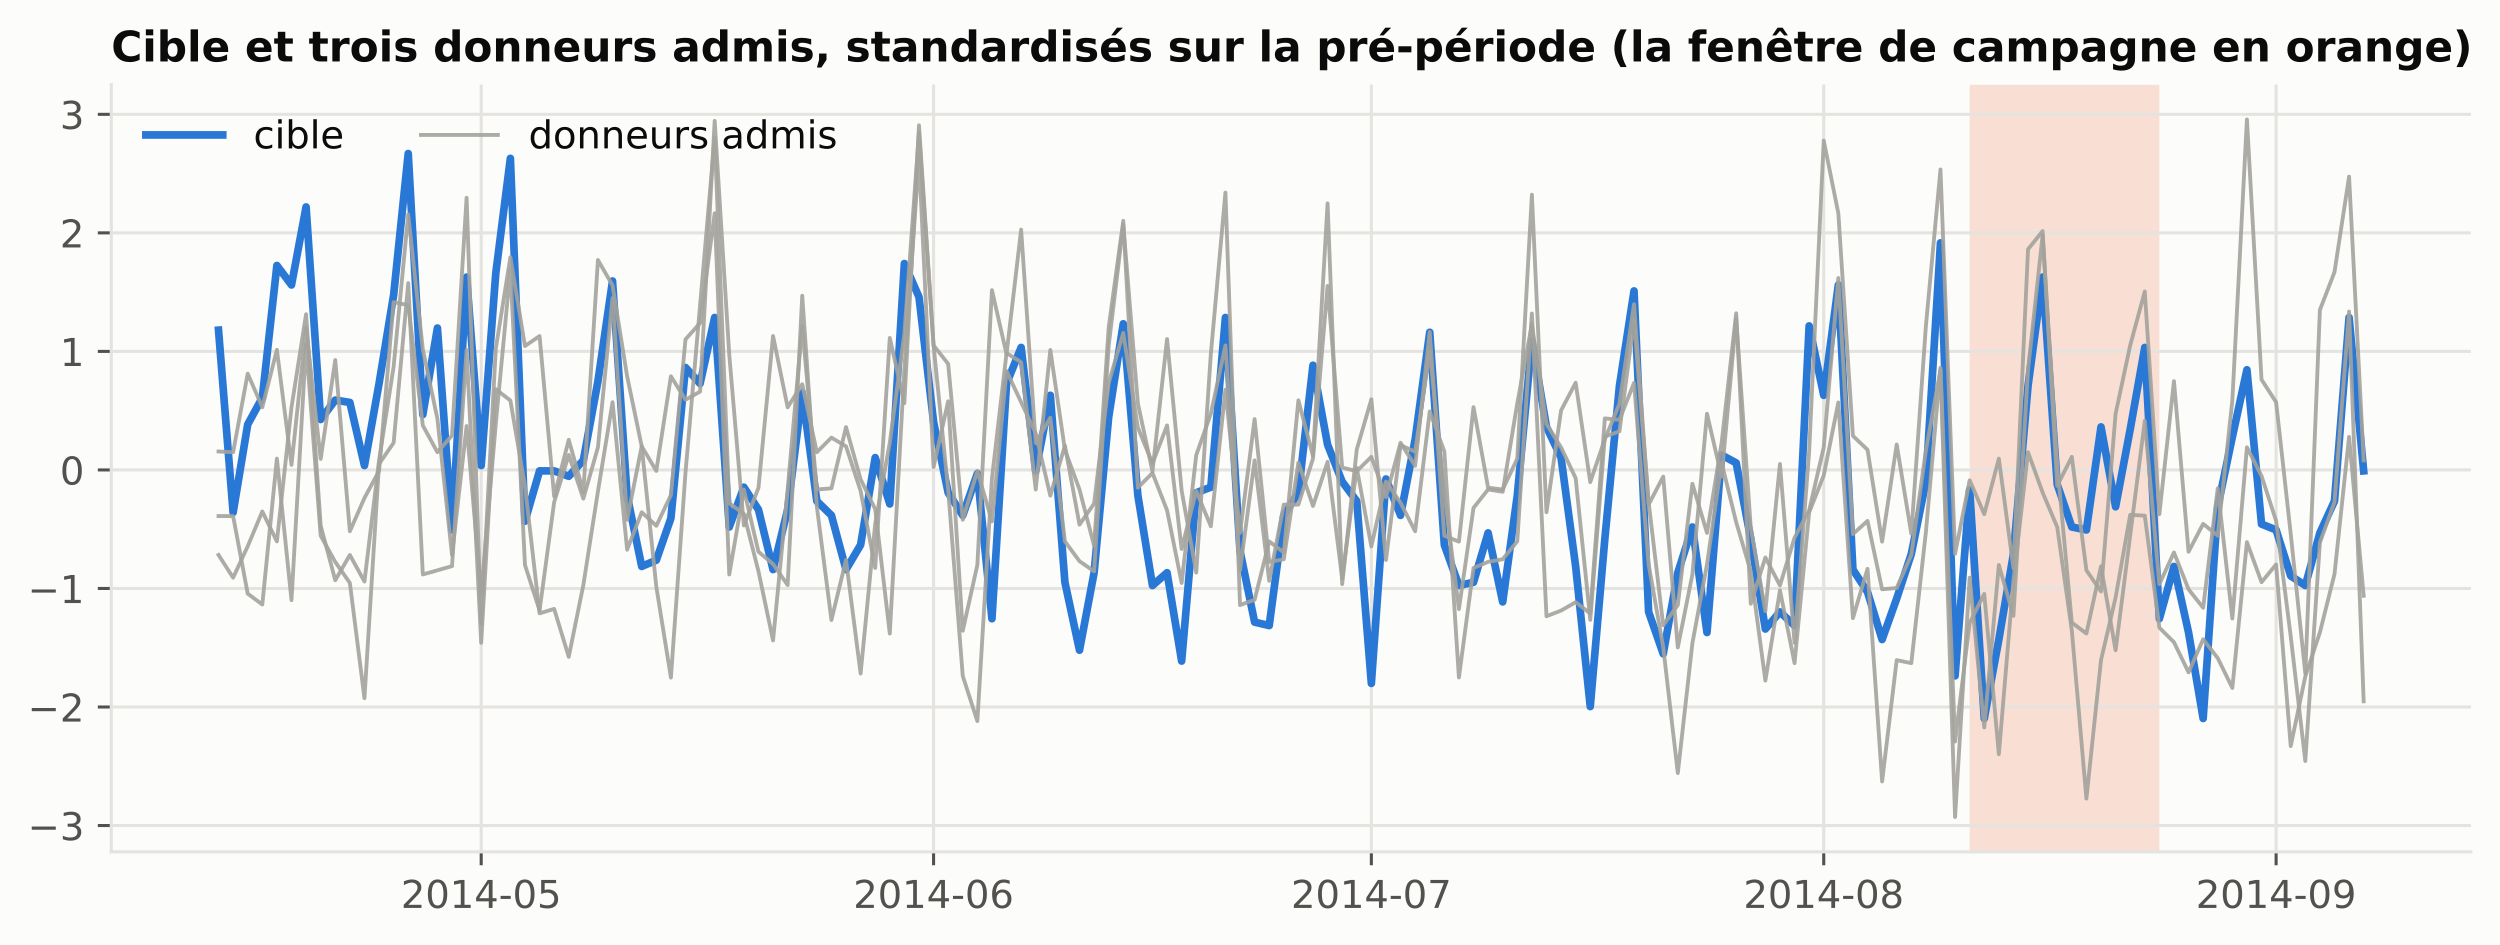
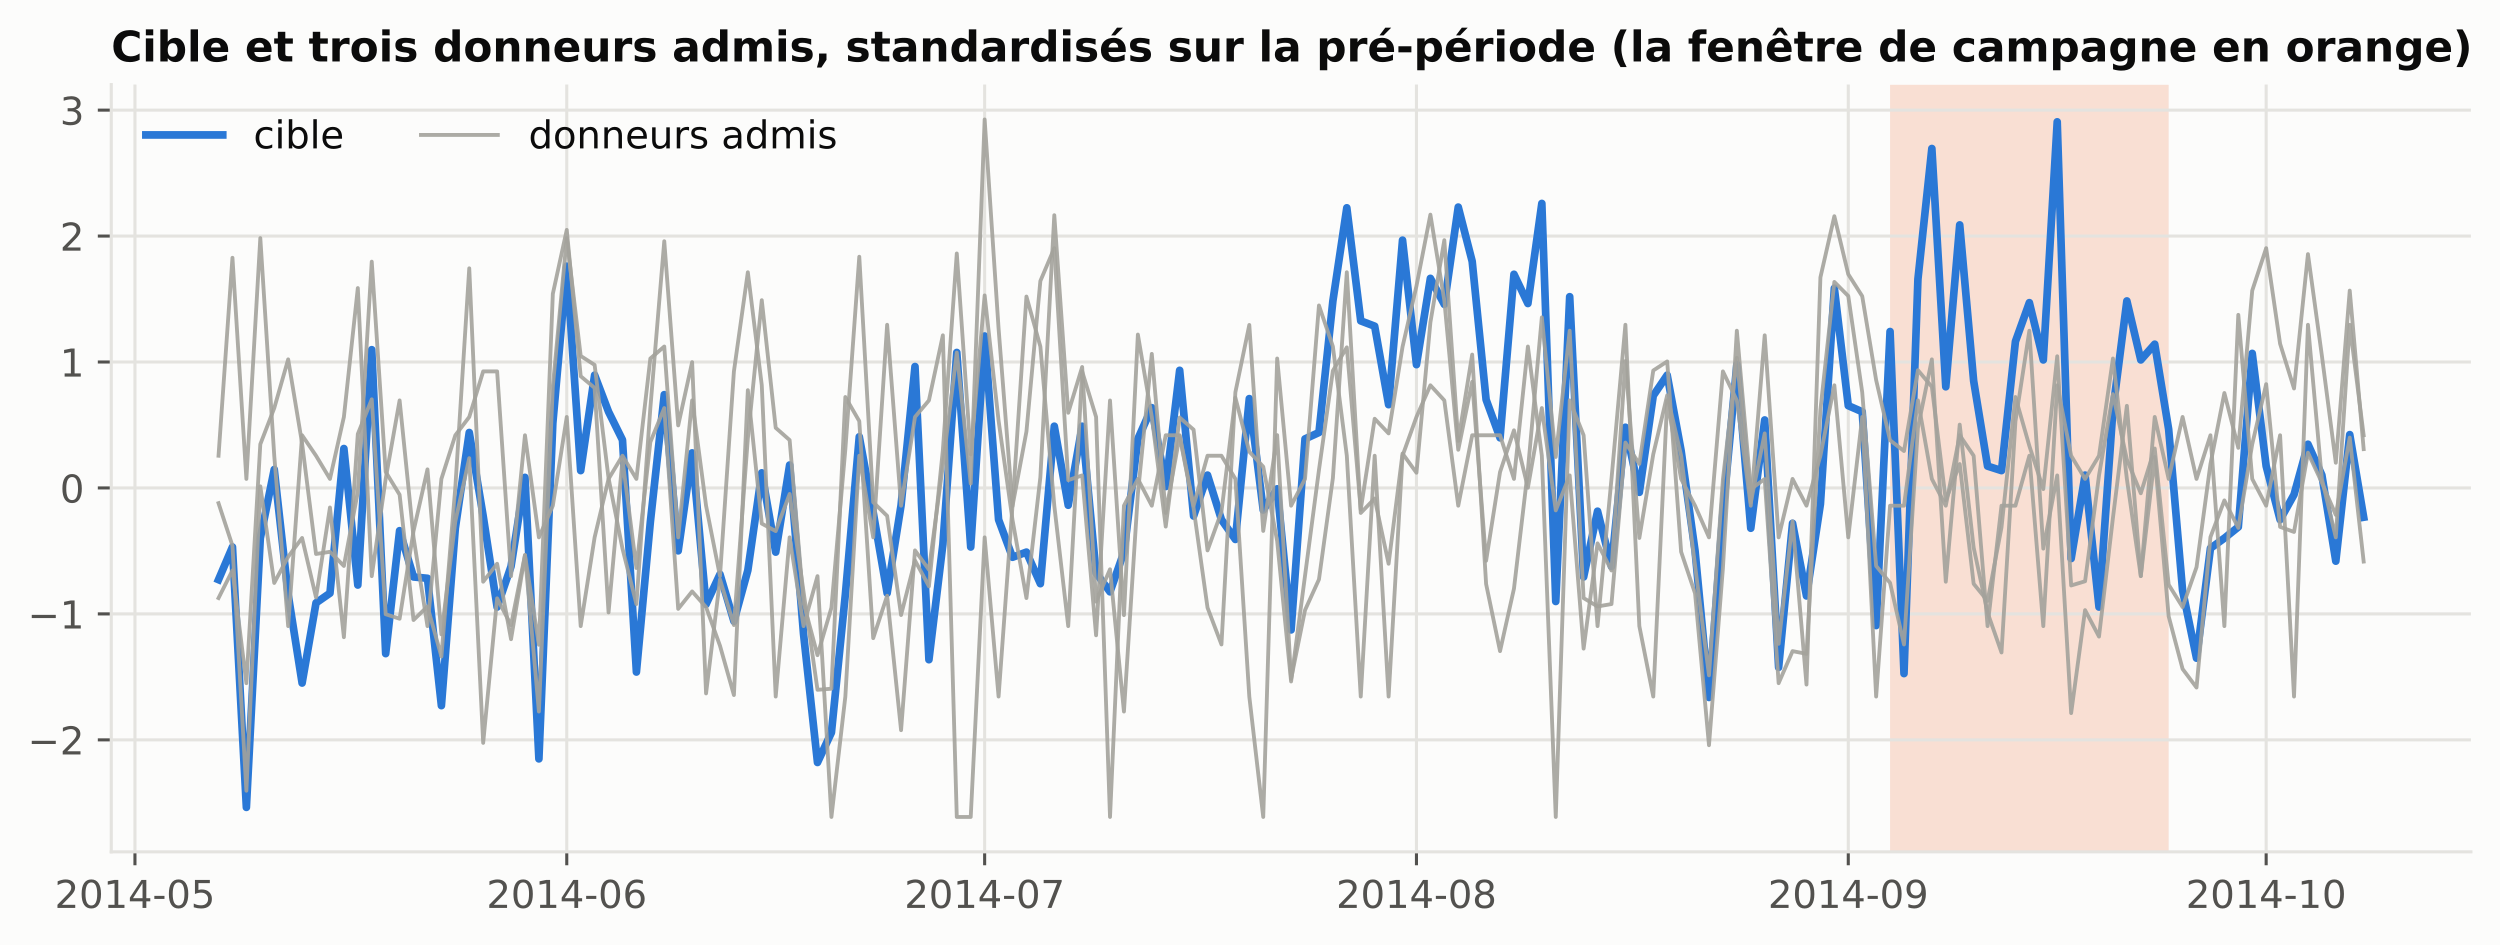
<svg xmlns="http://www.w3.org/2000/svg" xmlns:xlink="http://www.w3.org/1999/xlink" width="650.305pt" height="245.782pt" viewBox="0 0 650.305 245.782" version="1.1">
  <defs>
    <style type="text/css">*{stroke-linejoin: round; stroke-linecap: butt}</style>
  </defs>
  <g id="figure_1">
    <g id="patch_1">
      <path d="M 0 245.782  L 650.305 245.782  L 650.305 0  L 0 0  z " style="fill: #fcfcfb" />
    </g>
    <g id="axes_1">
      <g id="patch_2">
        <path d="M 28.942 221.582  L 642.742 221.582  L 642.742 21.998  L 28.942 21.998  z " style="fill: #fcfcfb" />
      </g>
      <g id="patch_3">
-         <path d="M 512.352 221.582  L 561.699 221.582  L 561.699 21.998  L 512.352 21.998  z " clip-path="url(#p6a2b6ba070)" style="fill: #eb6834; opacity: 0.2" />
+         <path d="M 491.647 221.582  L 564.115 221.582  L 564.115 21.998  L 491.647 21.998  z " clip-path="url(#p762bc5158d)" style="fill: #eb6834; opacity: 0.2" />
      </g>
      <g id="matplotlib.axis_1">
        <g id="xtick_1">
          <g id="line2d_1">
-             <path d="M 125.169 221.582  L 125.169 21.998  " clip-path="url(#p6a2b6ba070)" style="fill: none; stroke: #e4e3df; stroke-width: 0.8; stroke-linecap: square" />
+             <path d="M 35.102 221.582  L 35.102 21.998  " clip-path="url(#p762bc5158d)" style="fill: none; stroke: #e4e3df; stroke-width: 0.8; stroke-linecap: square" />
          </g>
          <g id="line2d_2">
            <defs>
-               <path id="m3f29c09514" d="M 0 0  L 0 3.5  " style="stroke: #52514e; stroke-width: 0.8" />
+               <path id="m2f8e281046" d="M 0 0  L 0 3.5  " style="stroke: #52514e; stroke-width: 0.8" />
            </defs>
            <g>
-               <use xlink:href="#m3f29c09514" x="125.169" y="221.582" style="fill: #52514e; stroke: #52514e; stroke-width: 0.8" />
+               <use xlink:href="#m2f8e281046" x="35.102" y="221.582" style="fill: #52514e; stroke: #52514e; stroke-width: 0.8" />
            </g>
          </g>
          <g id="text_1">
-             <text style="font-size: 10px; font-family: 'DejaVu Sans', 'Bitstream Vera Sans', 'Computer Modern Sans Serif', 'Lucida Grande', 'Verdana', 'Geneva', 'Lucid', 'Arial', 'Helvetica', 'Avant Garde', sans-serif; text-anchor: middle; fill: #52514e" x="125.169" y="236.18" transform="rotate(-0 125.1687 236.1799)">2014-05</text>
+             <text style="font-size: 10px; font-family: 'DejaVu Sans', 'Bitstream Vera Sans', 'Computer Modern Sans Serif', 'Lucida Grande', 'Verdana', 'Geneva', 'Lucid', 'Arial', 'Helvetica', 'Avant Garde', sans-serif; text-anchor: middle; fill: #52514e" x="35.102" y="236.18" transform="rotate(-0 35.10193 236.1799)">2014-05</text>
          </g>
        </g>
        <g id="xtick_2">
          <g id="line2d_3">
-             <path d="M 242.842 221.582  L 242.842 21.998  " clip-path="url(#p6a2b6ba070)" style="fill: none; stroke: #e4e3df; stroke-width: 0.8; stroke-linecap: square" />
+             <path d="M 147.427 221.582  L 147.427 21.998  " clip-path="url(#p762bc5158d)" style="fill: none; stroke: #e4e3df; stroke-width: 0.8; stroke-linecap: square" />
          </g>
          <g id="line2d_4">
            <g>
-               <use xlink:href="#m3f29c09514" x="242.842" y="221.582" style="fill: #52514e; stroke: #52514e; stroke-width: 0.8" />
+               <use xlink:href="#m2f8e281046" x="147.427" y="221.582" style="fill: #52514e; stroke: #52514e; stroke-width: 0.8" />
            </g>
          </g>
          <g id="text_2">
-             <text style="font-size: 10px; font-family: 'DejaVu Sans', 'Bitstream Vera Sans', 'Computer Modern Sans Serif', 'Lucida Grande', 'Verdana', 'Geneva', 'Lucid', 'Arial', 'Helvetica', 'Avant Garde', sans-serif; text-anchor: middle; fill: #52514e" x="242.842" y="236.18" transform="rotate(-0 242.8422 236.1799)">2014-06</text>
+             <text style="font-size: 10px; font-family: 'DejaVu Sans', 'Bitstream Vera Sans', 'Computer Modern Sans Serif', 'Lucida Grande', 'Verdana', 'Geneva', 'Lucid', 'Arial', 'Helvetica', 'Avant Garde', sans-serif; text-anchor: middle; fill: #52514e" x="147.427" y="236.18" transform="rotate(-0 147.4266 236.1799)">2014-06</text>
          </g>
        </g>
        <g id="xtick_3">
          <g id="line2d_5">
-             <path d="M 356.72 221.582  L 356.72 21.998  " clip-path="url(#p6a2b6ba070)" style="fill: none; stroke: #e4e3df; stroke-width: 0.8; stroke-linecap: square" />
+             <path d="M 256.128 221.582  L 256.128 21.998  " clip-path="url(#p762bc5158d)" style="fill: none; stroke: #e4e3df; stroke-width: 0.8; stroke-linecap: square" />
          </g>
          <g id="line2d_6">
            <g>
-               <use xlink:href="#m3f29c09514" x="356.72" y="221.582" style="fill: #52514e; stroke: #52514e; stroke-width: 0.8" />
+               <use xlink:href="#m2f8e281046" x="256.128" y="221.582" style="fill: #52514e; stroke: #52514e; stroke-width: 0.8" />
            </g>
          </g>
          <g id="text_3">
-             <text style="font-size: 10px; font-family: 'DejaVu Sans', 'Bitstream Vera Sans', 'Computer Modern Sans Serif', 'Lucida Grande', 'Verdana', 'Geneva', 'Lucid', 'Arial', 'Helvetica', 'Avant Garde', sans-serif; text-anchor: middle; fill: #52514e" x="356.72" y="236.18" transform="rotate(-0 356.7197 236.1799)">2014-07</text>
+             <text style="font-size: 10px; font-family: 'DejaVu Sans', 'Bitstream Vera Sans', 'Computer Modern Sans Serif', 'Lucida Grande', 'Verdana', 'Geneva', 'Lucid', 'Arial', 'Helvetica', 'Avant Garde', sans-serif; text-anchor: middle; fill: #52514e" x="256.128" y="236.18" transform="rotate(-0 256.1279 236.1799)">2014-07</text>
          </g>
        </g>
        <g id="xtick_4">
          <g id="line2d_7">
-             <path d="M 474.393 221.582  L 474.393 21.998  " clip-path="url(#p6a2b6ba070)" style="fill: none; stroke: #e4e3df; stroke-width: 0.8; stroke-linecap: square" />
+             <path d="M 368.453 221.582  L 368.453 21.998  " clip-path="url(#p762bc5158d)" style="fill: none; stroke: #e4e3df; stroke-width: 0.8; stroke-linecap: square" />
          </g>
          <g id="line2d_8">
            <g>
-               <use xlink:href="#m3f29c09514" x="474.393" y="221.582" style="fill: #52514e; stroke: #52514e; stroke-width: 0.8" />
+               <use xlink:href="#m2f8e281046" x="368.453" y="221.582" style="fill: #52514e; stroke: #52514e; stroke-width: 0.8" />
            </g>
          </g>
          <g id="text_4">
-             <text style="font-size: 10px; font-family: 'DejaVu Sans', 'Bitstream Vera Sans', 'Computer Modern Sans Serif', 'Lucida Grande', 'Verdana', 'Geneva', 'Lucid', 'Arial', 'Helvetica', 'Avant Garde', sans-serif; text-anchor: middle; fill: #52514e" x="474.393" y="236.18" transform="rotate(-0 474.3932 236.1799)">2014-08</text>
+             <text style="font-size: 10px; font-family: 'DejaVu Sans', 'Bitstream Vera Sans', 'Computer Modern Sans Serif', 'Lucida Grande', 'Verdana', 'Geneva', 'Lucid', 'Arial', 'Helvetica', 'Avant Garde', sans-serif; text-anchor: middle; fill: #52514e" x="368.453" y="236.18" transform="rotate(-0 368.4526 236.1799)">2014-08</text>
          </g>
        </g>
        <g id="xtick_5">
          <g id="line2d_9">
-             <path d="M 592.067 221.582  L 592.067 21.998  " clip-path="url(#p6a2b6ba070)" style="fill: none; stroke: #e4e3df; stroke-width: 0.8; stroke-linecap: square" />
+             <path d="M 480.777 221.582  L 480.777 21.998  " clip-path="url(#p762bc5158d)" style="fill: none; stroke: #e4e3df; stroke-width: 0.8; stroke-linecap: square" />
          </g>
          <g id="line2d_10">
            <g>
-               <use xlink:href="#m3f29c09514" x="592.067" y="221.582" style="fill: #52514e; stroke: #52514e; stroke-width: 0.8" />
+               <use xlink:href="#m2f8e281046" x="480.777" y="221.582" style="fill: #52514e; stroke: #52514e; stroke-width: 0.8" />
            </g>
          </g>
          <g id="text_5">
-             <text style="font-size: 10px; font-family: 'DejaVu Sans', 'Bitstream Vera Sans', 'Computer Modern Sans Serif', 'Lucida Grande', 'Verdana', 'Geneva', 'Lucid', 'Arial', 'Helvetica', 'Avant Garde', sans-serif; text-anchor: middle; fill: #52514e" x="592.067" y="236.18" transform="rotate(-0 592.0667 236.1799)">2014-09</text>
+             <text style="font-size: 10px; font-family: 'DejaVu Sans', 'Bitstream Vera Sans', 'Computer Modern Sans Serif', 'Lucida Grande', 'Verdana', 'Geneva', 'Lucid', 'Arial', 'Helvetica', 'Avant Garde', sans-serif; text-anchor: middle; fill: #52514e" x="480.777" y="236.18" transform="rotate(-0 480.7773 236.1799)">2014-09</text>
+           </g>
+         </g>
+         <g id="xtick_6">
+           <g id="line2d_11">
+             <path d="M 589.479 221.582  L 589.479 21.998  " clip-path="url(#p762bc5158d)" style="fill: none; stroke: #e4e3df; stroke-width: 0.8; stroke-linecap: square" />
+           </g>
+           <g id="line2d_12">
+             <g>
+               <use xlink:href="#m2f8e281046" x="589.479" y="221.582" style="fill: #52514e; stroke: #52514e; stroke-width: 0.8" />
+             </g>
+           </g>
+           <g id="text_6">
+             <text style="font-size: 10px; font-family: 'DejaVu Sans', 'Bitstream Vera Sans', 'Computer Modern Sans Serif', 'Lucida Grande', 'Verdana', 'Geneva', 'Lucid', 'Arial', 'Helvetica', 'Avant Garde', sans-serif; text-anchor: middle; fill: #52514e" x="589.479" y="236.18" transform="rotate(-0 589.4786 236.1799)">2014-10</text>
          </g>
        </g>
      </g>
      <g id="matplotlib.axis_2">
        <g id="ytick_1">
-           <g id="line2d_11">
-             <path d="M 28.942 214.746  L 642.742 214.746  " clip-path="url(#p6a2b6ba070)" style="fill: none; stroke: #e4e3df; stroke-width: 0.8; stroke-linecap: square" />
-           </g>
-           <g id="line2d_12">
+           <g id="line2d_13">
+             <path d="M 28.942 192.449  L 642.742 192.449  " clip-path="url(#p762bc5158d)" style="fill: none; stroke: #e4e3df; stroke-width: 0.8; stroke-linecap: square" />
+           </g>
+           <g id="line2d_14">
            <defs>
-               <path id="mad405cb072" d="M 0 0  L -3.5 0  " style="stroke: #52514e; stroke-width: 0.8" />
+               <path id="mc6c0031dd4" d="M 0 0  L -3.5 0  " style="stroke: #52514e; stroke-width: 0.8" />
            </defs>
            <g>
-               <use xlink:href="#mad405cb072" x="28.942" y="214.746" style="fill: #52514e; stroke: #52514e; stroke-width: 0.8" />
-             </g>
-           </g>
-           <g id="text_6">
-             <text style="font-size: 10px; font-family: 'DejaVu Sans', 'Bitstream Vera Sans', 'Computer Modern Sans Serif', 'Lucida Grande', 'Verdana', 'Geneva', 'Lucid', 'Arial', 'Helvetica', 'Avant Garde', sans-serif; text-anchor: end; fill: #52514e" x="21.942" y="218.545" transform="rotate(-0 21.94219 218.5449)">−3</text>
+               <use xlink:href="#mc6c0031dd4" x="28.942" y="192.449" style="fill: #52514e; stroke: #52514e; stroke-width: 0.8" />
+             </g>
+           </g>
+           <g id="text_7">
+             <text style="font-size: 10px; font-family: 'DejaVu Sans', 'Bitstream Vera Sans', 'Computer Modern Sans Serif', 'Lucida Grande', 'Verdana', 'Geneva', 'Lucid', 'Arial', 'Helvetica', 'Avant Garde', sans-serif; text-anchor: end; fill: #52514e" x="21.942" y="196.248" transform="rotate(-0 21.94219 196.2478)">−2</text>
          </g>
        </g>
        <g id="ytick_2">
-           <g id="line2d_13">
-             <path d="M 28.942 183.912  L 642.742 183.912  " clip-path="url(#p6a2b6ba070)" style="fill: none; stroke: #e4e3df; stroke-width: 0.8; stroke-linecap: square" />
-           </g>
-           <g id="line2d_14">
-             <g>
-               <use xlink:href="#mad405cb072" x="28.942" y="183.912" style="fill: #52514e; stroke: #52514e; stroke-width: 0.8" />
-             </g>
-           </g>
-           <g id="text_7">
-             <text style="font-size: 10px; font-family: 'DejaVu Sans', 'Bitstream Vera Sans', 'Computer Modern Sans Serif', 'Lucida Grande', 'Verdana', 'Geneva', 'Lucid', 'Arial', 'Helvetica', 'Avant Garde', sans-serif; text-anchor: end; fill: #52514e" x="21.942" y="187.711" transform="rotate(-0 21.94219 187.7109)">−2</text>
+           <g id="line2d_15">
+             <path d="M 28.942 159.689  L 642.742 159.689  " clip-path="url(#p762bc5158d)" style="fill: none; stroke: #e4e3df; stroke-width: 0.8; stroke-linecap: square" />
+           </g>
+           <g id="line2d_16">
+             <g>
+               <use xlink:href="#mc6c0031dd4" x="28.942" y="159.689" style="fill: #52514e; stroke: #52514e; stroke-width: 0.8" />
+             </g>
+           </g>
+           <g id="text_8">
+             <text style="font-size: 10px; font-family: 'DejaVu Sans', 'Bitstream Vera Sans', 'Computer Modern Sans Serif', 'Lucida Grande', 'Verdana', 'Geneva', 'Lucid', 'Arial', 'Helvetica', 'Avant Garde', sans-serif; text-anchor: end; fill: #52514e" x="21.942" y="163.488" transform="rotate(-0 21.94219 163.4875)">−1</text>
          </g>
        </g>
        <g id="ytick_3">
-           <g id="line2d_15">
-             <path d="M 28.942 153.078  L 642.742 153.078  " clip-path="url(#p6a2b6ba070)" style="fill: none; stroke: #e4e3df; stroke-width: 0.8; stroke-linecap: square" />
-           </g>
-           <g id="line2d_16">
-             <g>
-               <use xlink:href="#mad405cb072" x="28.942" y="153.078" style="fill: #52514e; stroke: #52514e; stroke-width: 0.8" />
-             </g>
-           </g>
-           <g id="text_8">
-             <text style="font-size: 10px; font-family: 'DejaVu Sans', 'Bitstream Vera Sans', 'Computer Modern Sans Serif', 'Lucida Grande', 'Verdana', 'Geneva', 'Lucid', 'Arial', 'Helvetica', 'Avant Garde', sans-serif; text-anchor: end; fill: #52514e" x="21.942" y="156.877" transform="rotate(-0 21.94219 156.8769)">−1</text>
+           <g id="line2d_17">
+             <path d="M 28.942 126.928  L 642.742 126.928  " clip-path="url(#p762bc5158d)" style="fill: none; stroke: #e4e3df; stroke-width: 0.8; stroke-linecap: square" />
+           </g>
+           <g id="line2d_18">
+             <g>
+               <use xlink:href="#mc6c0031dd4" x="28.942" y="126.928" style="fill: #52514e; stroke: #52514e; stroke-width: 0.8" />
+             </g>
+           </g>
+           <g id="text_9">
+             <text style="font-size: 10px; font-family: 'DejaVu Sans', 'Bitstream Vera Sans', 'Computer Modern Sans Serif', 'Lucida Grande', 'Verdana', 'Geneva', 'Lucid', 'Arial', 'Helvetica', 'Avant Garde', sans-serif; text-anchor: end; fill: #52514e" x="21.942" y="130.727" transform="rotate(-0 21.94219 130.7272)">0</text>
          </g>
        </g>
        <g id="ytick_4">
-           <g id="line2d_17">
-             <path d="M 28.942 122.244  L 642.742 122.244  " clip-path="url(#p6a2b6ba070)" style="fill: none; stroke: #e4e3df; stroke-width: 0.8; stroke-linecap: square" />
-           </g>
-           <g id="line2d_18">
-             <g>
-               <use xlink:href="#mad405cb072" x="28.942" y="122.244" style="fill: #52514e; stroke: #52514e; stroke-width: 0.8" />
-             </g>
-           </g>
-           <g id="text_9">
-             <text style="font-size: 10px; font-family: 'DejaVu Sans', 'Bitstream Vera Sans', 'Computer Modern Sans Serif', 'Lucida Grande', 'Verdana', 'Geneva', 'Lucid', 'Arial', 'Helvetica', 'Avant Garde', sans-serif; text-anchor: end; fill: #52514e" x="21.942" y="126.043" transform="rotate(-0 21.94219 126.0429)">0</text>
+           <g id="line2d_19">
+             <path d="M 28.942 94.168  L 642.742 94.168  " clip-path="url(#p762bc5158d)" style="fill: none; stroke: #e4e3df; stroke-width: 0.8; stroke-linecap: square" />
+           </g>
+           <g id="line2d_20">
+             <g>
+               <use xlink:href="#mc6c0031dd4" x="28.942" y="94.168" style="fill: #52514e; stroke: #52514e; stroke-width: 0.8" />
+             </g>
+           </g>
+           <g id="text_10">
+             <text style="font-size: 10px; font-family: 'DejaVu Sans', 'Bitstream Vera Sans', 'Computer Modern Sans Serif', 'Lucida Grande', 'Verdana', 'Geneva', 'Lucid', 'Arial', 'Helvetica', 'Avant Garde', sans-serif; text-anchor: end; fill: #52514e" x="21.942" y="97.967" transform="rotate(-0 21.94219 97.96698)">1</text>
          </g>
        </g>
        <g id="ytick_5">
-           <g id="line2d_19">
-             <path d="M 28.942 91.41  L 642.742 91.41  " clip-path="url(#p6a2b6ba070)" style="fill: none; stroke: #e4e3df; stroke-width: 0.8; stroke-linecap: square" />
-           </g>
-           <g id="line2d_20">
-             <g>
-               <use xlink:href="#mad405cb072" x="28.942" y="91.41" style="fill: #52514e; stroke: #52514e; stroke-width: 0.8" />
-             </g>
-           </g>
-           <g id="text_10">
-             <text style="font-size: 10px; font-family: 'DejaVu Sans', 'Bitstream Vera Sans', 'Computer Modern Sans Serif', 'Lucida Grande', 'Verdana', 'Geneva', 'Lucid', 'Arial', 'Helvetica', 'Avant Garde', sans-serif; text-anchor: end; fill: #52514e" x="21.942" y="95.209" transform="rotate(-0 21.94219 95.20885)">1</text>
+           <g id="line2d_21">
+             <path d="M 28.942 61.408  L 642.742 61.408  " clip-path="url(#p762bc5158d)" style="fill: none; stroke: #e4e3df; stroke-width: 0.8; stroke-linecap: square" />
+           </g>
+           <g id="line2d_22">
+             <g>
+               <use xlink:href="#mc6c0031dd4" x="28.942" y="61.408" style="fill: #52514e; stroke: #52514e; stroke-width: 0.8" />
+             </g>
+           </g>
+           <g id="text_11">
+             <text style="font-size: 10px; font-family: 'DejaVu Sans', 'Bitstream Vera Sans', 'Computer Modern Sans Serif', 'Lucida Grande', 'Verdana', 'Geneva', 'Lucid', 'Arial', 'Helvetica', 'Avant Garde', sans-serif; text-anchor: end; fill: #52514e" x="21.942" y="65.207" transform="rotate(-0 21.94219 65.20671)">2</text>
          </g>
        </g>
        <g id="ytick_6">
-           <g id="line2d_21">
-             <path d="M 28.942 60.576  L 642.742 60.576  " clip-path="url(#p6a2b6ba070)" style="fill: none; stroke: #e4e3df; stroke-width: 0.8; stroke-linecap: square" />
-           </g>
-           <g id="line2d_22">
-             <g>
-               <use xlink:href="#mad405cb072" x="28.942" y="60.576" style="fill: #52514e; stroke: #52514e; stroke-width: 0.8" />
-             </g>
-           </g>
-           <g id="text_11">
-             <text style="font-size: 10px; font-family: 'DejaVu Sans', 'Bitstream Vera Sans', 'Computer Modern Sans Serif', 'Lucida Grande', 'Verdana', 'Geneva', 'Lucid', 'Arial', 'Helvetica', 'Avant Garde', sans-serif; text-anchor: end; fill: #52514e" x="21.942" y="64.375" transform="rotate(-0 21.94219 64.37483)">2</text>
-           </g>
-         </g>
-         <g id="ytick_7">
          <g id="line2d_23">
-             <path d="M 28.942 29.742  L 642.742 29.742  " clip-path="url(#p6a2b6ba070)" style="fill: none; stroke: #e4e3df; stroke-width: 0.8; stroke-linecap: square" />
+             <path d="M 28.942 28.648  L 642.742 28.648  " clip-path="url(#p762bc5158d)" style="fill: none; stroke: #e4e3df; stroke-width: 0.8; stroke-linecap: square" />
          </g>
          <g id="line2d_24">
            <g>
-               <use xlink:href="#mad405cb072" x="28.942" y="29.742" style="fill: #52514e; stroke: #52514e; stroke-width: 0.8" />
+               <use xlink:href="#mc6c0031dd4" x="28.942" y="28.648" style="fill: #52514e; stroke: #52514e; stroke-width: 0.8" />
            </g>
          </g>
          <g id="text_12">
-             <text style="font-size: 10px; font-family: 'DejaVu Sans', 'Bitstream Vera Sans', 'Computer Modern Sans Serif', 'Lucida Grande', 'Verdana', 'Geneva', 'Lucid', 'Arial', 'Helvetica', 'Avant Garde', sans-serif; text-anchor: end; fill: #52514e" x="21.942" y="33.541" transform="rotate(-0 21.94219 33.54081)">3</text>
+             <text style="font-size: 10px; font-family: 'DejaVu Sans', 'Bitstream Vera Sans', 'Computer Modern Sans Serif', 'Lucida Grande', 'Verdana', 'Geneva', 'Lucid', 'Arial', 'Helvetica', 'Avant Garde', sans-serif; text-anchor: end; fill: #52514e" x="21.942" y="32.446" transform="rotate(-0 21.94219 32.44644)">3</text>
          </g>
        </g>
      </g>
      <g id="line2d_25">
-         <path d="M 56.842 85.882  L 60.638 133.309  L 64.434 110.406  L 68.23 103.448  L 72.026 69.056  L 75.822 74.126  L 79.618 53.836  L 83.414 109.118  L 87.21 104.068  L 91.005 104.691  L 94.801 121.101  L 98.597 99.777  L 102.393 76.723  L 106.189 39.941  L 109.985 107.841  L 113.781 85.328  L 117.577 137.85  L 121.373 72.079  L 125.169 121.101  L 128.965 71.065  L 132.761 41.193  L 136.556 135.563  L 140.352 122.49  L 144.148 122.49  L 147.944 123.891  L 151.74 119.725  L 155.536 99.173  L 159.332 73.099  L 163.128 128.893  L 166.924 147.339  L 170.72 145.718  L 174.516 134.808  L 178.312 95.598  L 182.107 99.777  L 185.903 82.589  L 189.699 137.084  L 193.495 126.73  L 197.291 132.564  L 201.087 148.156  L 204.883 132.564  L 208.679 102.215  L 212.475 130.351  L 216.271 134.056  L 220.067 148.156  L 223.863 141.736  L 227.659 119.041  L 231.454 131.085  L 235.25 68.558  L 239.046 77.248  L 242.842 109.761  L 246.638 128.168  L 250.434 134.056  L 254.23 123.189  L 258.026 160.939  L 261.822 99.777  L 265.618 90.38  L 269.414 122.49  L 273.21 102.831  L 277.005 151.466  L 280.801 169.13  L 284.597 148.977  L 288.393 108.478  L 292.189 84.227  L 295.985 128.893  L 299.781 152.304  L 303.577 148.977  L 307.373 171.956  L 311.169 128.168  L 314.965 126.73  L 318.761 82.589  L 322.556 143.317  L 326.352 161.828  L 330.148 162.723  L 333.944 134.056  L 337.74 128.168  L 341.536 95.01  L 345.332 115.664  L 349.128 125.304  L 352.924 130.351  L 356.72 177.764  L 360.516 124.596  L 364.312 134.056  L 368.107 114.333  L 371.903 86.437  L 375.699 141.736  L 379.495 152.304  L 383.291 151.466  L 387.087 138.619  L 390.883 156.563  L 394.679 128.893  L 398.475 88.679  L 402.271 111.054  L 406.067 119.041  L 409.863 147.339  L 413.659 183.791  L 417.454 140.17  L 421.25 100.383  L 425.046 75.679  L 428.842 159.174  L 432.638 170.067  L 436.434 148.977  L 440.23 137.084  L 444.026 164.527  L 447.822 118.36  L 451.618 120.411  L 455.414 140.17  L 459.21 163.623  L 463.005 159.174  L 466.801 162.723  L 470.597 84.777  L 474.393 102.831  L 478.189 74.126  L 481.985 148.156  L 485.781 153.994  L 489.577 166.353  L 493.373 155.702  L 497.169 144.113  L 500.965 125.304  L 504.761 63.177  L 508.556 175.805  L 512.352 127.447  L 516.148 186.892  L 519.944 166.353  L 523.74 144.113  L 527.536 100.383  L 531.332 72.079  L 535.128 126.015  L 538.924 137.084  L 542.72 137.85  L 546.516 111.054  L 550.312 131.823  L 554.107 111.705  L 557.903 90.38  L 561.699 160.939  L 565.495 147.339  L 569.291 164.527  L 573.087 186.892  L 576.883 131.823  L 580.679 113.672  L 584.475 96.188  L 588.271 136.322  L 592.067 137.85  L 595.863 149.803  L 599.659 152.304  L 603.454 138.619  L 607.25 130.351  L 611.046 82.589  L 614.842 122.49  L 614.842 122.49  " clip-path="url(#p6a2b6ba070)" style="fill: none; stroke: #2a78d6; stroke-width: 2; stroke-linecap: square" />
+         <path d="M 56.842 150.777  L 60.466 142.289  L 64.089 210.015  L 67.712 139.991  L 71.336 122.123  L 74.959 154.659  L 78.582 177.67  L 82.206 156.817  L 85.829 154.302  L 89.453 116.678  L 93.076 152.178  L 96.699 90.965  L 100.323 170.019  L 103.946 138.048  L 107.569 150.081  L 111.193 150.429  L 114.816 183.552  L 118.44 137.405  L 122.063 112.506  L 125.686 134.229  L 129.31 157.907  L 132.933 147.328  L 136.556 124.176  L 140.18 197.399  L 143.803 110.054  L 147.427 69.235  L 151.05 122.414  L 154.673 97.578  L 158.297 107.108  L 161.92 114.439  L 165.543 174.809  L 169.167 135.809  L 172.79 102.659  L 176.414 143.284  L 180.037 117.809  L 183.66 157.179  L 187.284 149.388  L 190.907 161.594  L 194.53 148.355  L 198.154 122.999  L 201.777 143.618  L 205.401 120.961  L 209.024 164.988  L 212.647 198.335  L 216.271 190.549  L 219.894 154.659  L 223.518 113.608  L 227.141 133.289  L 230.764 154.302  L 234.388 131.424  L 238.011 95.343  L 241.634 171.6  L 245.258 141.629  L 248.881 91.686  L 252.505 142.289  L 256.128 87.405  L 259.751 135.175  L 263.375 144.957  L 266.998 143.618  L 270.621 151.826  L 274.245 110.867  L 277.868 131.424  L 281.492 110.867  L 285.115 149.043  L 288.738 153.946  L 292.362 143.618  L 295.985 114.162  L 299.608 106.05  L 303.232 126.556  L 306.855 96.332  L 310.479 134.229  L 314.102 123.587  L 317.725 135.175  L 321.349 140.318  L 324.972 103.694  L 328.595 132.665  L 332.219 127.157  L 335.842 163.849  L 339.466 114.162  L 343.089 112.506  L 346.712 78.284  L 350.336 54.058  L 353.959 83.465  L 357.582 84.845  L 361.206 105.261  L 364.829 62.468  L 368.453 94.85  L 372.076 72.408  L 375.699 79.173  L 379.323 53.868  L 382.946 67.983  L 386.569 103.955  L 390.193 113.885  L 393.816 71.344  L 397.44 78.95  L 401.063 52.919  L 404.686 156.455  L 408.31 77.18  L 411.933 150.081  L 415.556 132.977  L 419.18 147.328  L 422.803 111.139  L 426.427 128.062  L 430.05 102.917  L 433.673 97.578  L 437.297 117.242  L 440.92 143.284  L 444.543 181.426  L 448.167 133.289  L 451.79 94.85  L 455.414 137.405  L 459.037 109.245  L 462.66 173.598  L 466.284 136.127  L 469.907 155.017  L 473.53 131.116  L 477.154 74.993  L 480.777 105.524  L 484.401 107.108  L 488.024 162.717  L 491.647 86.236  L 495.271 175.215  L 498.894 72.622  L 502.518 38.632  L 506.141 100.607  L 509.764 58.501  L 513.388 99.085  L 517.011 121.25  L 520.634 122.414  L 524.258 88.82  L 527.881 78.728  L 531.505 93.626  L 535.128 31.691  L 538.751 145.293  L 542.375 123.587  L 545.998 157.907  L 549.621 106.578  L 553.245 78.284  L 556.868 93.626  L 560.492 89.531  L 564.115 111.685  L 567.738 153.591  L 571.362 171.203  L 574.985 142.62  L 578.608 139.991  L 582.232 137.085  L 585.855 91.927  L 589.479 121.25  L 593.102 135.175  L 596.725 128.668  L 600.349 115.555  L 603.972 123.587  L 607.595 145.969  L 611.219 113.056  L 614.842 134.544  L 614.842 134.544  " clip-path="url(#p762bc5158d)" style="fill: none; stroke: #2a78d6; stroke-width: 2; stroke-linecap: square" />
      </g>
      <g id="line2d_26">
-         <path d="M 56.842 134.245  L 60.638 134.245  L 64.434 154.419  L 68.23 157.248  L 72.026 119.293  L 75.822 156.111  L 79.618 89.457  L 83.414 139.341  L 87.21 146.187  L 91.005 151.634  L 94.801 181.61  L 98.597 120.688  L 102.393 115.173  L 106.189 73.648  L 109.985 149.435  L 117.577 147.263  L 121.373 91.037  L 125.169 167.207  L 128.965 101.232  L 132.761 104.192  L 136.556 126.375  L 140.352 159.543  L 144.148 158.392  L 147.944 170.856  L 151.74 152.187  L 155.536 127.825  L 159.332 104.619  L 163.128 142.995  L 166.924 133.242  L 170.72 136.775  L 174.516 128.798  L 178.312 88.281  L 182.107 84.034  L 185.903 55.474  L 189.699 149.435  L 193.495 127.34  L 197.291 143.523  L 201.087 146.724  L 204.883 152.187  L 208.679 76.922  L 212.475 131.749  L 216.271 161.283  L 220.067 145.651  L 223.863 175.208  L 227.659 136.266  L 231.454 115.173  L 235.25 86.725  L 239.046 34.529  L 242.842 89.851  L 246.638 127.34  L 250.434 175.838  L 254.23 187.571  L 258.026 124.459  L 261.822 91.832  L 265.618 94.238  L 269.414 127.34  L 273.21 91.037  L 277.005 116.993  L 280.801 127.34  L 284.597 141.944  L 288.393 85.182  L 292.189 57.442  L 295.985 126.857  L 299.781 123.036  L 303.577 132.743  L 307.373 151.634  L 311.169 118.37  L 314.965 107.634  L 318.761 89.851  L 322.556 148.346  L 326.352 119.757  L 330.148 151.082  L 333.944 131.254  L 337.74 131.254  L 341.536 119.293  L 345.332 74.37  L 349.128 121.623  L 352.924 122.564  L 356.72 118.831  L 360.516 129.286  L 364.312 115.173  L 368.107 121.155  L 371.903 86.338  L 375.699 139.341  L 379.495 140.898  L 383.291 105.905  L 387.087 126.857  L 390.883 127.34  L 394.679 119.293  L 398.475 50.642  L 402.271 133.242  L 406.067 106.767  L 409.863 99.562  L 413.659 125.415  L 417.454 114.269  L 421.25 105.046  L 425.046 79.138  L 428.842 131.254  L 432.638 123.984  L 436.434 168.416  L 440.23 149.435  L 444.026 107.634  L 447.822 123.984  L 451.618 82.892  L 455.414 137.285  L 459.21 158.966  L 463.005 120.688  L 466.801 167.207  L 470.597 117.45  L 474.393 36.577  L 478.189 55.474  L 481.985 113.371  L 485.781 116.993  L 489.577 140.898  L 493.373 115.626  L 497.169 138.825  L 500.965 84.799  L 504.761 44.087  L 508.556 144.053  L 512.352 124.936  L 516.148 133.743  L 519.944 119.293  L 523.74 147.804  L 527.536 64.849  L 531.332 60.101  L 535.128 126.375  L 538.924 118.831  L 542.72 148.346  L 546.516 153.859  L 550.312 107.634  L 554.107 89.851  L 557.903 75.824  L 561.699 133.743  L 565.495 99.147  L 569.291 143.523  L 573.087 136.266  L 576.883 139.341  L 580.679 104.192  L 584.475 31.07  L 588.271 98.733  L 592.067 104.619  L 595.863 138.825  L 599.659 175.208  L 603.454 80.63  L 607.25 70.786  L 611.046 45.936  L 614.842 119.757  L 614.842 119.757  " clip-path="url(#p6a2b6ba070)" style="fill: none; stroke: #a3a29c; stroke-opacity: 0.9; stroke-linecap: square" />
+         <path d="M 56.842 155.569  L 60.466 148.374  L 64.089 177.709  L 67.712 115.555  L 71.336 106.164  L 74.959 93.478  L 78.582 115.338  L 82.206 144.099  L 85.829 143.541  L 89.453 147.218  L 93.076 127.958  L 96.699 68.063  L 100.323 122.74  L 103.946 128.688  L 107.569 161.281  L 111.193 157.756  L 114.816 170.779  L 118.44 126.751  L 122.063 69.794  L 125.686 151.317  L 129.31 146.645  L 132.933 166.27  L 136.556 144.379  L 140.18 185.089  L 143.803 100.498  L 147.427 61.929  L 151.05 92.586  L 154.673 94.92  L 158.297 124.375  L 161.92 142.709  L 165.543 157.127  L 169.167 106.164  L 172.79 62.747  L 176.414 110.658  L 180.037 94.197  L 183.66 180.373  L 187.284 150.722  L 190.907 162.59  L 194.53 114.042  L 198.154 78.088  L 201.777 111.285  L 205.401 114.473  L 209.024 156.814  L 212.647 170.426  L 216.271 158.072  L 219.894 116.868  L 223.518 66.781  L 227.141 130.659  L 230.764 134.193  L 234.388 159.986  L 238.011 145.79  L 241.634 152.516  L 245.258 117.089  L 248.881 65.934  L 252.505 118.197  L 256.128 76.844  L 259.751 109.415  L 263.375 135.223  L 266.998 155.569  L 270.621 124.14  L 274.245 55.982  L 277.868 107.372  L 281.492 95.466  L 285.115 156.501  L 288.738 148.084  L 292.362 185.089  L 295.985 128.444  L 299.608 92.054  L 303.232 133.426  L 306.855 113.4  L 310.479 132.16  L 314.102 158.072  L 317.725 167.639  L 321.349 102.033  L 324.972 84.525  L 328.595 138.105  L 332.219 113.187  L 335.842 176.586  L 339.466 158.707  L 343.089 150.722  L 346.712 124.375  L 350.336 70.817  L 353.959 133.426  L 357.582 129.669  L 361.206 146.645  L 364.829 117.974  L 368.453 122.972  L 372.076 83.865  L 375.699 62.473  L 379.323 114.688  L 382.946 92.231  L 386.569 151.915  L 390.193 169.373  L 393.816 153.12  L 397.44 122.278  L 401.063 82.555  L 404.686 118.867  L 408.31 86.025  L 411.933 155.569  L 415.556 157.756  L 419.18 157.127  L 422.803 115.121  L 426.427 120.673  L 430.05 96.381  L 433.673 94.017  L 437.297 143.541  L 440.92 154.338  L 444.543 193.846  L 448.167 147.795  L 451.79 86.025  L 455.414 127.232  L 459.037 124.61  L 462.66 177.709  L 466.284 169.373  L 469.907 170.074  L 473.53 106.565  L 477.154 73.339  L 480.777 76.999  L 484.401 102.033  L 488.024 147.218  L 491.647 151.616  L 495.271 167.639  L 498.894 111.285  L 502.518 93.478  L 506.141 151.317  L 509.764 110.45  L 513.388 142.433  L 517.011 159.345  L 520.634 169.723  L 524.258 109.621  L 527.881 86.025  L 531.505 142.709  L 535.128 123.671  L 538.751 185.491  L 542.375 158.707  L 545.998 165.592  L 549.621 134.707  L 553.245 105.564  L 556.868 149.836  L 560.492 118.867  L 564.115 160.309  L 567.738 174.009  L 571.362 178.843  L 574.985 139.709  L 578.608 130.163  L 582.232 137.312  L 585.855 115.555  L 589.479 99.928  L 593.102 137.049  L 596.725 138.371  L 600.349 117.752  L 603.972 125.557  L 607.595 133.937  L 611.219 113.828  L 614.842 146.074  L 614.842 146.074  " clip-path="url(#p762bc5158d)" style="fill: none; stroke: #a3a29c; stroke-opacity: 0.9; stroke-linecap: square" />
      </g>
      <g id="line2d_27">
-         <path d="M 56.842 117.439  L 60.638 117.631  L 64.434 97.196  L 68.23 105.942  L 72.026 90.998  L 75.822 120.925  L 79.618 85.331  L 83.414 119.367  L 87.21 93.651  L 91.005 138.191  L 94.801 129.548  L 98.597 122.497  L 102.393 78.615  L 106.189 79.382  L 109.985 110.671  L 113.781 117.631  L 117.577 113.272  L 121.373 51.446  L 125.169 162.269  L 128.965 90.669  L 132.761 66.915  L 136.556 90.013  L 140.352 87.414  L 144.148 129.137  L 147.944 114.398  L 151.74 127.911  L 155.536 67.633  L 159.332 74.228  L 163.128 97.88  L 166.924 116.102  L 170.72 122.497  L 174.516 97.88  L 178.312 103.98  L 182.107 101.864  L 185.903 31.433  L 189.699 92.319  L 193.495 136.684  L 197.291 126.896  L 201.087 87.414  L 204.883 105.942  L 208.679 99.947  L 212.475 117.631  L 216.271 113.834  L 220.067 116.102  L 223.863 127.707  L 227.659 147.743  L 231.454 87.899  L 235.25 104.869  L 239.046 32.603  L 242.842 89.849  L 246.638 94.657  L 250.434 135.191  L 254.23 122.497  L 258.026 135.616  L 261.822 96.516  L 269.414 112.711  L 273.21 128.932  L 277.005 115.912  L 280.801 136.47  L 284.597 130.993  L 288.393 99.601  L 292.189 86.61  L 295.985 111.225  L 299.781 120.534  L 303.577 110.671  L 307.373 142.79  L 311.169 127.707  L 314.965 136.899  L 318.761 101.339  L 322.556 138.623  L 326.352 109.019  L 330.148 146.152  L 333.944 145.474  L 337.74 120.339  L 341.536 131.617  L 345.332 120.144  L 349.128 150.506  L 352.924 121.709  L 356.72 142.126  L 360.516 125.283  L 364.312 130.786  L 368.107 138.191  L 371.903 107.022  L 375.699 117.439  L 379.495 176.23  L 383.291 147.743  L 387.087 146.152  L 390.883 145.474  L 394.679 140.804  L 398.475 81.55  L 402.271 160.293  L 406.067 158.826  L 409.863 156.648  L 413.659 159.558  L 417.454 108.837  L 421.25 109.202  L 425.046 99.601  L 428.842 146.832  L 432.638 168.335  L 436.434 201.088  L 440.23 167.309  L 444.026 146.832  L 447.822 120.339  L 451.618 135.829  L 455.414 148.66  L 459.21 177.04  L 463.005 153.55  L 466.801 172.501  L 470.597 133.289  L 474.393 123.686  L 478.189 104.691  L 481.985 160.785  L 485.781 147.972  L 489.577 203.277  L 493.373 171.712  L 497.169 172.501  L 500.965 138.407  L 504.761 95.668  L 508.556 192.893  L 512.352 162.02  L 516.148 154.497  L 519.944 196.185  L 523.74 150.971  L 527.536 117.631  L 531.332 128.115  L 535.128 137.113  L 538.924 164.016  L 542.72 207.741  L 546.516 171.712  L 550.312 155.45  L 554.107 133.921  L 557.903 134.132  L 561.699 163.265  L 565.495 167.054  L 569.291 174.889  L 573.087 166.289  L 576.883 171.188  L 580.679 178.944  L 584.475 141.024  L 588.271 151.437  L 592.067 146.832  L 595.863 194.083  L 599.659 175.961  L 603.454 164.519  L 607.25 149.35  L 611.046 113.646  L 614.842 154.973  L 614.842 154.973  " clip-path="url(#p6a2b6ba070)" style="fill: none; stroke: #a3a29c; stroke-opacity: 0.9; stroke-linecap: square" />
+         <path d="M 56.842 130.886  L 60.466 141.948  L 64.089 205.683  L 67.712 126.502  L 71.336 151.638  L 74.959 144.819  L 78.582 139.936  L 82.206 155.415  L 85.829 132.006  L 89.453 165.748  L 93.076 112.897  L 96.699 103.873  L 100.323 159.774  L 103.946 160.946  L 107.569 138.152  L 111.193 122.092  L 114.816 165.016  L 118.44 135.619  L 122.063 119.178  L 125.686 193.238  L 129.31 155.64  L 132.933 162.606  L 136.556 144.405  L 140.18 167.721  L 143.803 76.435  L 147.427 59.798  L 151.05 97.861  L 154.673 100.905  L 158.297 159.308  L 161.92 119.517  L 165.543 147.757  L 169.167 115.011  L 172.79 106.146  L 176.414 158.381  L 180.037 153.846  L 183.66 157.92  L 187.284 167.969  L 190.907 180.799  L 194.53 101.493  L 198.154 136.199  L 201.777 138.152  L 205.401 128.493  L 212.647 179.428  L 216.271 179.156  L 219.894 103.274  L 223.518 109.555  L 227.141 165.993  L 230.764 154.964  L 234.388 189.938  L 238.011 143.171  L 241.634 148.183  L 245.258 121.056  L 248.881 91.711  L 252.505 125.786  L 256.128 31.07  L 259.751 85.456  L 263.375 131.631  L 266.998 112.254  L 270.621 73.093  L 274.245 64.552  L 277.868 124.897  L 281.492 123.662  L 285.115 165.259  L 288.738 104.174  L 292.362 160.007  L 295.985 87.024  L 299.608 108.461  L 303.232 136.977  L 306.855 108.616  L 310.479 111.773  L 314.102 143.171  L 317.725 133.136  L 321.349 103.424  L 324.972 117.495  L 328.595 121.4  L 332.219 140.737  L 335.842 177.266  L 343.089 122.265  L 346.712 96.437  L 350.336 90.354  L 353.959 132.57  L 357.582 108.928  L 361.206 112.736  L 364.829 90.219  L 368.453 74.395  L 372.076 55.83  L 375.699 78.139  L 379.323 116.994  L 382.946 99.301  L 386.569 145.861  L 390.193 122.787  L 393.816 111.933  L 397.44 126.862  L 401.063 106.146  L 404.686 132.758  L 408.31 123.662  L 411.933 168.719  L 415.556 141.341  L 419.18 148.396  L 422.803 93.913  L 426.427 139.936  L 430.05 118.165  L 433.673 102.826  L 437.297 118.502  L 444.543 175.669  L 448.167 124.72  L 451.79 93.083  L 455.414 130.7  L 459.037 112.736  L 462.66 167.472  L 466.284 135.619  L 469.907 178.073  L 473.53 72.154  L 477.154 56.242  L 480.777 71.338  L 484.401 77.041  L 488.024 98.868  L 491.647 114.52  L 495.271 117.327  L 498.894 96.295  L 502.518 100.612  L 506.141 130.145  L 509.764 120.712  L 513.388 151.857  L 517.011 156.32  L 520.634 137.172  L 524.258 103.274  L 527.881 115.999  L 531.505 127.222  L 535.128 92.67  L 538.751 152.296  L 542.375 151.2  L 545.998 123.662  L 549.621 102.529  L 553.245 119.517  L 556.868 128.31  L 560.492 116.661  L 564.115 152.076  L 567.738 157.92  L 571.362 147.545  L 574.985 120.712  L 578.608 102.232  L 582.232 116.495  L 585.855 75.591  L 589.479 64.552  L 593.102 89.413  L 596.725 101.052  L 600.349 66.104  L 603.972 92.532  L 607.595 120.37  L 611.219 75.591  L 614.842 116.827  L 614.842 116.827  " clip-path="url(#p762bc5158d)" style="fill: none; stroke: #a3a29c; stroke-opacity: 0.9; stroke-linecap: square" />
      </g>
      <g id="line2d_28">
-         <path d="M 56.842 144.356  L 60.638 150.267  L 64.434 142.105  L 68.23 133.042  L 72.026 140.829  L 75.822 105.983  L 79.618 81.733  L 83.414 136.741  L 87.21 150.935  L 91.005 144.356  L 94.801 151.27  L 98.597 119.759  L 102.393 95.366  L 106.189 55.777  L 109.985 90.88  L 113.781 108.932  L 117.577 144.356  L 121.373 110.832  L 125.169 154.309  L 128.965 110.287  L 132.761 70.092  L 136.556 146.961  L 140.352 158.784  L 144.148 130.614  L 147.944 118.337  L 151.74 129.711  L 155.536 116.363  L 159.332 77.545  L 163.128 135.192  L 166.924 116.083  L 170.72 152.615  L 174.516 176.251  L 178.312 122.924  L 185.903 35.81  L 189.699 130.916  L 193.495 133.654  L 197.291 148.607  L 201.087 166.597  L 204.883 127.324  L 208.679 84.815  L 212.475 127.324  L 216.271 127.027  L 220.067 111.104  L 223.863 124.672  L 227.659 132.432  L 231.454 164.794  L 235.25 95.87  L 239.046 40.901  L 242.842 121.479  L 246.638 104.393  L 250.434 164.078  L 254.23 146.961  L 258.026 75.484  L 261.822 92.116  L 265.618 59.731  L 269.414 115.244  L 273.21 108.662  L 277.005 140.829  L 280.801 145.98  L 284.597 148.607  L 288.393 89.897  L 292.189 58.474  L 295.985 104.921  L 299.781 122.634  L 303.577 88.188  L 307.373 127.621  L 311.169 148.938  L 314.965 92.116  L 318.761 50.09  L 322.556 157.396  L 326.352 156.018  L 330.148 140.829  L 333.944 143.71  L 337.74 104.129  L 341.536 118.621  L 345.332 52.913  L 349.128 151.941  L 352.924 116.925  L 356.72 103.865  L 360.516 145.654  L 364.312 115.803  L 368.107 117.489  L 371.903 91.373  L 375.699 128.216  L 379.495 158.436  L 383.291 132.128  L 387.087 127.324  L 390.883 127.918  L 394.679 104.921  L 398.475 84.338  L 402.271 110.287  L 406.067 116.363  L 409.863 124.38  L 413.659 161.237  L 417.454 113.578  L 421.25 112.2  L 425.046 83.387  L 428.842 130.614  L 432.638 162.652  L 436.434 157.396  L 440.23 125.846  L 444.026 138.618  L 447.822 115.244  L 451.618 81.498  L 455.414 157.051  L 459.21 145.004  L 463.005 152.278  L 466.801 139.878  L 470.597 132.737  L 474.393 116.363  L 478.189 72.321  L 481.985 138.932  L 485.781 135.501  L 489.577 153.291  L 493.373 152.953  L 497.169 144.356  L 500.965 117.207  L 504.761 96.123  L 508.556 212.51  L 512.352 150.267  L 516.148 189.229  L 519.944 146.961  L 523.74 160.182  L 527.536 96.123  L 531.332 61.209  L 535.128 120.904  L 538.924 161.943  L 542.72 164.794  L 546.516 147.289  L 550.312 169.15  L 557.903 109.473  L 561.699 151.941  L 565.495 143.71  L 569.291 153.291  L 573.087 158.089  L 576.883 127.027  L 580.679 160.884  L 584.475 116.363  L 588.271 123.796  L 592.067 135.501  L 595.863 165.513  L 599.659 197.958  L 603.454 141.147  L 607.25 130.614  L 611.046 81.029  L 614.842 182.436  L 614.842 182.436  " clip-path="url(#p6a2b6ba070)" style="fill: none; stroke: #a3a29c; stroke-opacity: 0.9; stroke-linecap: square" />
+         <path d="M 56.842 118.544  L 60.466 67.055  L 64.089 124.578  L 67.712 61.933  L 71.336 118.544  L 74.959 162.866  L 78.582 113.221  L 82.206 118.544  L 85.829 124.578  L 89.453 108.46  L 93.076 74.933  L 96.699 149.866  L 100.323 124.578  L 103.946 104.153  L 107.569 139.782  L 111.193 162.866  L 114.816 124.578  L 118.44 113.221  L 122.063 108.46  L 125.686 96.604  L 129.31 96.604  L 132.933 149.866  L 136.556 113.221  L 140.18 139.782  L 143.803 131.544  L 147.427 108.46  L 151.05 162.866  L 154.673 139.782  L 158.297 124.578  L 161.92 118.544  L 165.543 124.578  L 169.167 93.256  L 172.79 90.138  L 176.414 139.782  L 180.037 104.153  L 183.66 131.544  L 187.284 149.866  L 190.907 96.604  L 194.53 70.822  L 198.154 100.221  L 201.777 181.188  L 205.401 139.782  L 209.024 162.866  L 212.647 149.866  L 216.271 212.51  L 219.894 181.188  L 223.518 118.544  L 227.141 139.782  L 230.764 84.482  L 234.388 131.544  L 238.011 108.46  L 241.634 104.153  L 245.258 87.221  L 248.881 212.51  L 252.505 212.51  L 256.128 139.782  L 259.751 181.188  L 263.375 131.544  L 266.998 77.138  L 270.621 90.138  L 274.245 131.544  L 277.868 162.866  L 281.492 96.604  L 285.115 108.46  L 288.738 212.51  L 292.362 131.544  L 295.985 124.578  L 299.608 131.544  L 303.232 113.221  L 306.855 113.221  L 310.479 131.544  L 314.102 118.544  L 317.725 118.544  L 321.349 124.578  L 324.972 181.188  L 328.595 212.51  L 332.219 93.256  L 335.842 131.544  L 339.466 124.578  L 343.089 79.456  L 346.712 90.138  L 350.336 118.544  L 353.959 181.188  L 357.582 118.544  L 361.206 181.188  L 364.829 118.544  L 368.453 108.46  L 372.076 100.221  L 375.699 104.153  L 379.323 131.544  L 382.946 113.221  L 390.193 113.221  L 393.816 124.578  L 397.44 90.138  L 401.063 118.544  L 404.686 212.51  L 408.31 104.153  L 411.933 113.221  L 415.556 162.866  L 419.18 124.578  L 422.803 84.482  L 426.427 162.866  L 430.05 181.188  L 433.673 104.153  L 437.297 124.578  L 440.92 131.544  L 444.543 139.782  L 448.167 96.604  L 451.79 104.153  L 455.414 131.544  L 459.037 87.221  L 462.66 139.782  L 466.284 124.578  L 469.907 131.544  L 473.53 118.544  L 477.154 100.221  L 480.777 139.782  L 484.401 108.46  L 488.024 181.188  L 491.647 131.544  L 495.271 131.544  L 498.894 104.153  L 502.518 124.578  L 506.141 131.544  L 509.764 113.221  L 513.388 118.544  L 517.011 162.866  L 520.634 131.544  L 524.258 131.544  L 527.881 118.544  L 531.505 162.866  L 535.128 100.221  L 538.751 118.544  L 542.375 124.578  L 545.998 118.544  L 549.621 93.256  L 553.245 124.578  L 556.868 149.866  L 560.492 108.46  L 564.115 124.578  L 567.738 108.46  L 571.362 124.578  L 574.985 113.221  L 578.608 162.866  L 582.232 81.899  L 585.855 124.578  L 589.479 131.544  L 593.102 113.221  L 596.725 181.188  L 600.349 84.482  L 603.972 124.578  L 607.595 139.782  L 611.219 84.482  L 614.842 113.221  L 614.842 113.221  " clip-path="url(#p762bc5158d)" style="fill: none; stroke: #a3a29c; stroke-opacity: 0.9; stroke-linecap: square" />
      </g>
      <g id="patch_4">
        <path d="M 28.942 221.582  L 28.942 21.998  " style="fill: none; stroke: #e4e3df; stroke-width: 0.8; stroke-linejoin: miter; stroke-linecap: square" />
      </g>
      <g id="patch_5">
        <path d="M 28.942 221.582  L 642.742 221.582  " style="fill: none; stroke: #e4e3df; stroke-width: 0.8; stroke-linejoin: miter; stroke-linecap: square" />
      </g>
      <g id="text_13">
        <text style="font-weight: 700; font-size: 11px; font-family: 'DejaVu Sans', 'Bitstream Vera Sans', 'Computer Modern Sans Serif', 'Lucida Grande', 'Verdana', 'Geneva', 'Lucid', 'Arial', 'Helvetica', 'Avant Garde', sans-serif; text-anchor: start; fill: #0b0b0b" x="28.942" y="15.998" transform="rotate(-0 28.94219 15.99828)">Cible et trois donneurs admis, standardisés sur la pré-période (la fenêtre de campagne en orange)</text>
      </g>
      <g id="legend_1">
        <g id="line2d_29">
          <path d="M 37.942 35.097  L 47.942 35.097  L 57.942 35.097  " style="fill: none; stroke: #2a78d6; stroke-width: 2; stroke-linecap: square" />
        </g>
        <g id="text_14">
          <text style="font-size: 10px; font-family: 'DejaVu Sans', 'Bitstream Vera Sans', 'Computer Modern Sans Serif', 'Lucida Grande', 'Verdana', 'Geneva', 'Lucid', 'Arial', 'Helvetica', 'Avant Garde', sans-serif; text-anchor: start; fill: #0b0b0b" x="65.942" y="38.597" transform="rotate(-0 65.94219 38.59672)">cible</text>
        </g>
        <g id="line2d_30">
          <path d="M 109.498 35.097  L 119.498 35.097  L 129.498 35.097  " style="fill: none; stroke: #a3a29c; stroke-opacity: 0.9; stroke-linecap: square" />
        </g>
        <g id="text_15">
          <text style="font-size: 10px; font-family: 'DejaVu Sans', 'Bitstream Vera Sans', 'Computer Modern Sans Serif', 'Lucida Grande', 'Verdana', 'Geneva', 'Lucid', 'Arial', 'Helvetica', 'Avant Garde', sans-serif; text-anchor: start; fill: #0b0b0b" x="137.498" y="38.597" transform="rotate(-0 137.4984 38.59672)">donneurs admis</text>
        </g>
      </g>
    </g>
  </g>
  <defs>
-     <clipPath id="p6a2b6ba070">
+     <clipPath id="p762bc5158d">
      <rect x="28.942" y="21.998" width="613.8" height="199.584" />
    </clipPath>
  </defs>
</svg>
